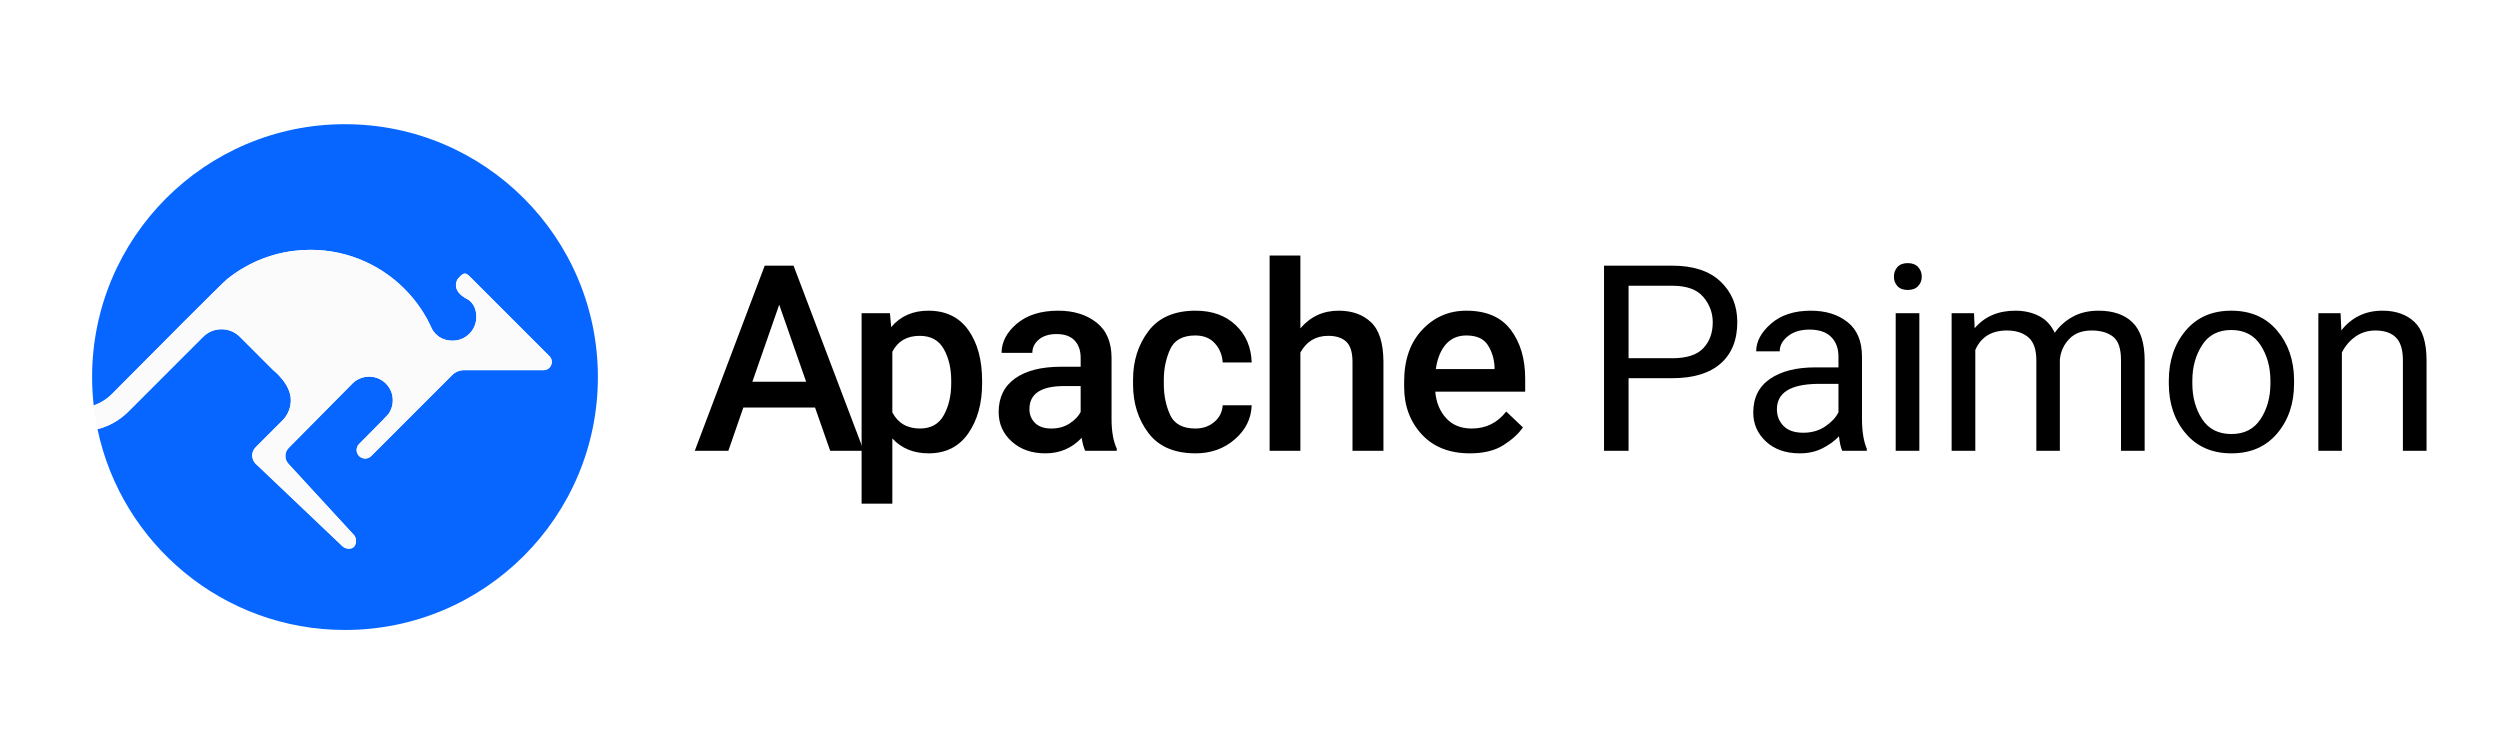
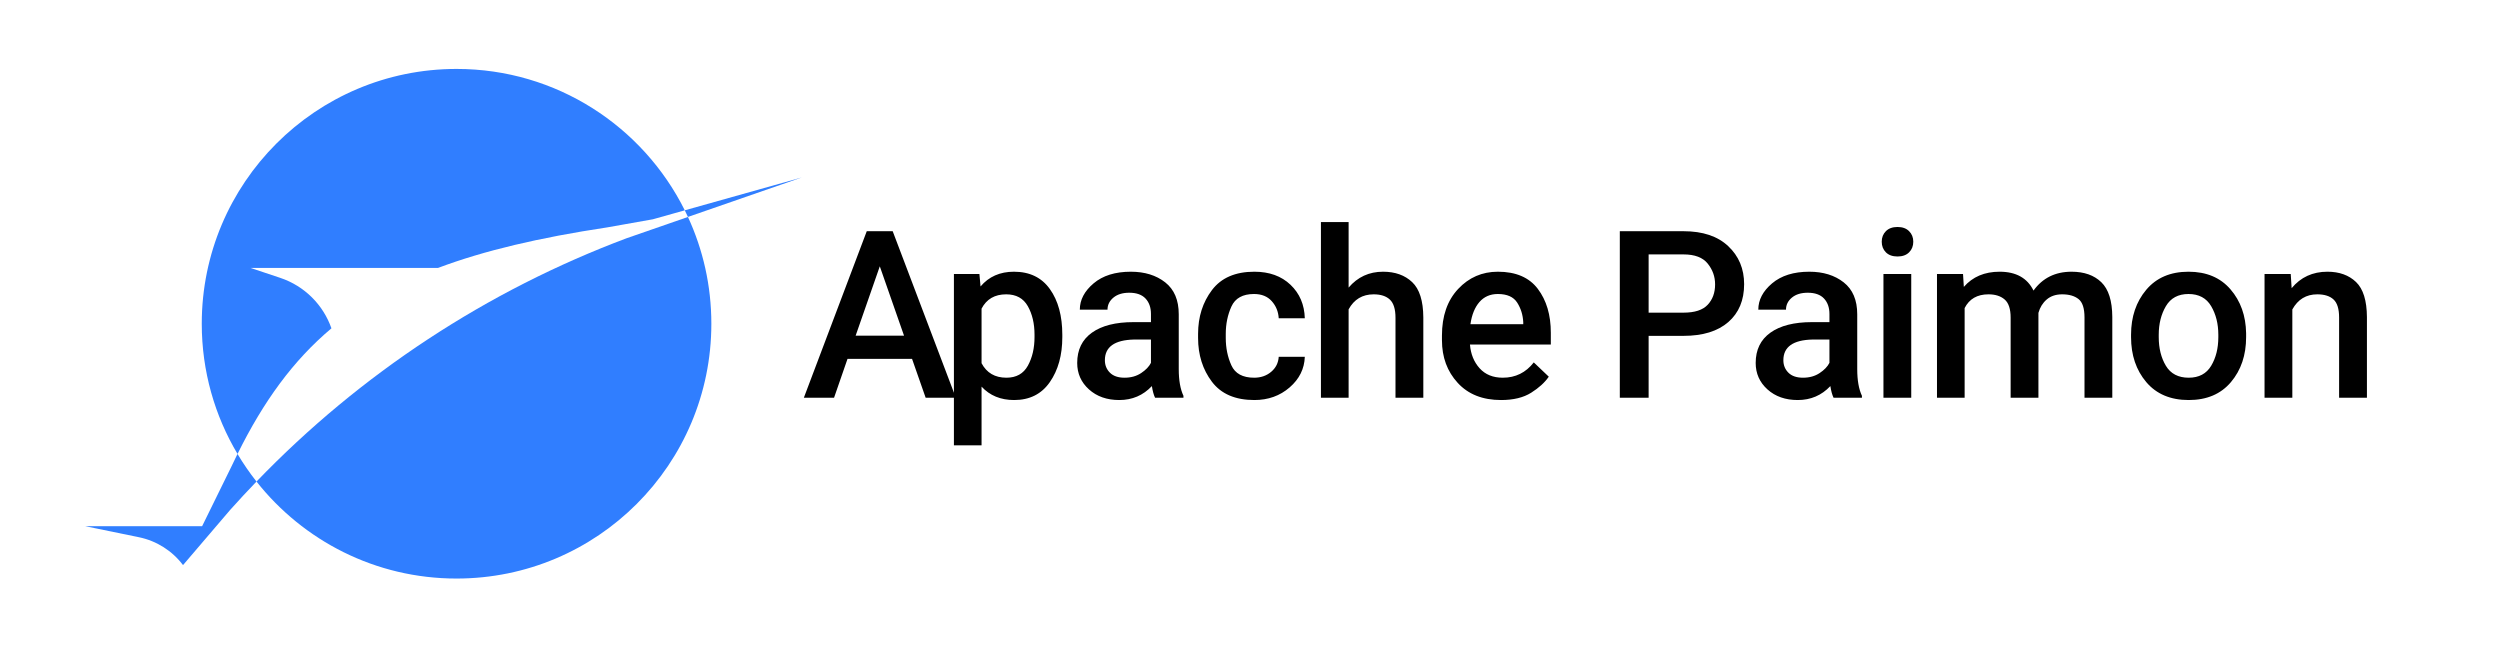
- <svg xmlns="http://www.w3.org/2000/svg" id="_图层_2" data-name="图层 2" viewBox="0 0 964.69 291">
+ <svg xmlns="http://www.w3.org/2000/svg" id="_图层_2" data-name="图层 2" viewBox="0 0 1072.43 277.75">
  <defs>
    <style>
      .cls-1 {
        fill: none;
      }

      .cls-2 {
-         fill: #fbfbfb;
+         letter-spacing: -.02em;
      }

      .cls-3 {
-         fill: #0666ff;
+         letter-spacing: -.02em;
      }

      .cls-4 {
-         letter-spacing: -.03em;
+         letter-spacing: -.05em;
      }

-       .cls-4, .cls-5 {
-         font-family: Roboto-Regular, Roboto;
+       .cls-5 {
+         fill: #307eff;
      }

      .cls-6 {
+         font-family: Roboto-Medium, Roboto;
        font-size: 100.48px;
-       }
- 
-       .cls-5, .cls-7 {
-         letter-spacing: -.02em;
-       }
- 
-       .cls-7, .cls-8 {
-         font-family: Roboto-Medium, Roboto;
        font-weight: 500;
      }

-       .cls-8 {
-         letter-spacing: -.05em;
+       .cls-7 {
+         letter-spacing: -.03em;
      }
    </style>
  </defs>
  <g id="_图层_1-2" data-name="图层 1">
    <g>
-       <rect class="cls-1" width="964.69" height="291" />
-       <text class="cls-6" transform="translate(267.21 173.95)">
-         <tspan class="cls-8" x="0" y="0">A</tspan>
-         <tspan class="cls-7" x="59.12" y="0">pache</tspan>
-         <tspan class="cls-5" x="320.89" y="0"> </tspan>
-         <tspan class="cls-4" x="343.45" y="0">P</tspan>
-         <tspan class="cls-5" x="403.99" y="0">aimon</tspan>
-       </text>
      <g>
-         <path class="cls-3" d="m133.12,47.92c-53.89,0-97.58,43.69-97.58,97.58,0,3.71.21,7.37.62,10.97,2.58-.91,5.01-2.39,7.08-4.46,16.42-16.55,42.45-42.72,44.44-44.32,7.12-5.72,15.79-9.57,25.29-10.83,2.23-.3,4.5-.45,6.81-.45,15.12,0,28.72,6.54,38.1,16.95,2.07,2.29,3.94,4.77,5.57,7.41.47.75.91,1.52,1.34,2.29l.04.06s0,.01,0,.02c.59,1.07,1.52,3.06,1.9,3.86.11.24.24.47.4.68,1.79,2.45,4.19,3.78,7.54,3.78,2.29,0,4.39-.84,6-2.24.32-.28.62-.58.9-.9,1.4-1.6,2.24-3.7,2.24-6,0-5.48-3.61-6.95-3.61-6.95-5.74-3-4.64-6.99-2.7-8.65,1.44-1.44,2.15-1.64,3.79,0l30.7,30.7c2,2,.58,5.42-2.24,5.42h-30.69c-1.72,0-3.37.68-4.58,1.9l-31.24,31.24c-1.29,1.29-3.37,1.29-4.66,0-1.29-1.29-1.29-3.37,0-4.66,0,0,10.7-10.7,11.28-11.51,1.34-1.86,2-4.26,1.6-6.81-.62-3.93-3.77-7.02-7.71-7.57-2.87-.4-5.54.54-7.46,2.28-.17.16-18.01,18.24-24.86,25.1-1.74,1.74-1.74,4.56,0,6.3l25.21,27.41c.99,1.23.99,3.22,0,4.44-.99,1.23-3.67.89-4.66-.34l-33.34-31.69c-1.74-1.74-1.74-4.57,0-6.31,4.04-4.03,10.55-10.53,10.78-10.79,1.75-1.99,2.81-4.6,2.81-7.46,0-6.26-6.79-11.53-6.79-11.53l-12.85-12.85c-3.92-3.92-10.29-3.92-14.21,0l-28.84,28.84c-3.44,3.44-7.56,5.67-11.91,6.79,9.27,44.24,48.5,77.47,95.5,77.47,53.89,0,97.58-43.69,97.58-97.58s-43.69-97.58-97.58-97.58Z" />
-         <path class="cls-2" d="m78.37,129.98c3.92-3.92,10.29-3.92,14.21,0l12.85,12.85s6.79,5.27,6.79,11.53c0,2.86-1.06,5.47-2.81,7.46-.22.26-6.73,6.76-10.78,10.79-1.75,1.74-1.75,4.57,0,6.31l33.34,31.69c.99,1.23,3.67,1.56,4.66.34.99-1.23.99-3.22,0-4.44l-25.21-27.41c-1.74-1.74-1.74-4.56,0-6.3,6.85-6.86,24.69-24.94,24.86-25.1,1.92-1.74,4.59-2.68,7.46-2.28,3.94.55,7.09,3.64,7.71,7.57.4,2.55-.26,4.94-1.6,6.81-.58.81-11.28,11.51-11.28,11.51-1.29,1.29-1.29,3.37,0,4.66,1.29,1.29,3.37,1.29,4.66,0l31.24-31.24c1.22-1.22,2.86-1.9,4.58-1.9h30.69c2.83,0,4.24-3.42,2.24-5.42l-30.7-30.7c-1.64-1.64-2.34-1.44-3.79,0-1.94,1.66-3.04,5.65,2.7,8.65,0,0,3.61,1.48,3.61,6.95,0,2.29-.85,4.4-2.24,6-.28.32-.58.62-.9.9-1.61,1.4-3.7,2.24-6,2.24-3.35,0-5.75-1.33-7.54-3.78-.16-.21-.28-.44-.4-.68-.38-.81-1.31-2.79-1.9-3.86,0,0,0-.01,0-.02l-.04-.06c-.43-.78-.87-1.54-1.34-2.29-1.64-2.63-3.5-5.12-5.57-7.41-9.39-10.41-22.98-16.95-38.1-16.95-2.31,0-4.58.15-6.81.45-9.49,1.26-18.17,5.11-25.29,10.83-1.99,1.6-28.02,27.77-44.44,44.32-2.06,2.08-4.49,3.55-7.08,4.46.35,3.09.83,6.14,1.46,9.14,4.34-1.12,8.47-3.35,11.91-6.79l28.84-28.84Z" />
+         <text class="cls-6" transform="translate(343.94 170.62)">
+           <tspan class="cls-4" x="0" y="0">A</tspan>
+           <tspan class="cls-3" x="59.12" y="0">pache </tspan>
+           <tspan class="cls-7" x="343.6" y="0">P</tspan>
+           <tspan class="cls-2" x="404.73" y="0">aimon</tspan>
+         </text>
+         <g>
+           <path class="cls-5" d="m343.94,76.12l-50.19,14.1c.47.94.92,1.89,1.36,2.84l48.83-16.94Z" />
+           <path class="cls-5" d="m99.32,200.04l-12.62,25.69h-50.11l22.99,4.72c7.55,1.55,14.28,5.8,18.93,11.96l20.16-23.6c3.71-4.16,7.5-8.23,11.36-12.24-2.97-3.76-5.69-7.71-8.15-11.84-.86,1.74-1.72,3.51-2.56,5.31Z" />
+           <path class="cls-5" d="m142.18,140.85c-3.51-10.04-11.49-18.15-21.95-21.65l-12.74-4.26h80.4c19.85-7.47,43.6-13.02,72.56-17.39l19.6-3.48,13.7-3.85c-17.9-35.95-55.01-60.65-97.9-60.65-60.37,0-109.3,48.94-109.3,109.3,0,20.41,5.6,39.51,15.34,55.85,11.13-22.5,23.81-40.04,40.29-53.88Z" />
+           <path class="cls-5" d="m268.95,102.14c-60.11,22.53-114.4,58.22-158.92,104.43,20.02,25.34,51.02,41.61,85.82,41.61,60.37,0,109.3-48.94,109.3-109.3,0-16.36-3.6-31.88-10.04-45.81l-26.17,9.08Z" />
+         </g>
      </g>
+       <rect class="cls-1" width="1072.43" height="277.75" />
    </g>
  </g>
</svg>
